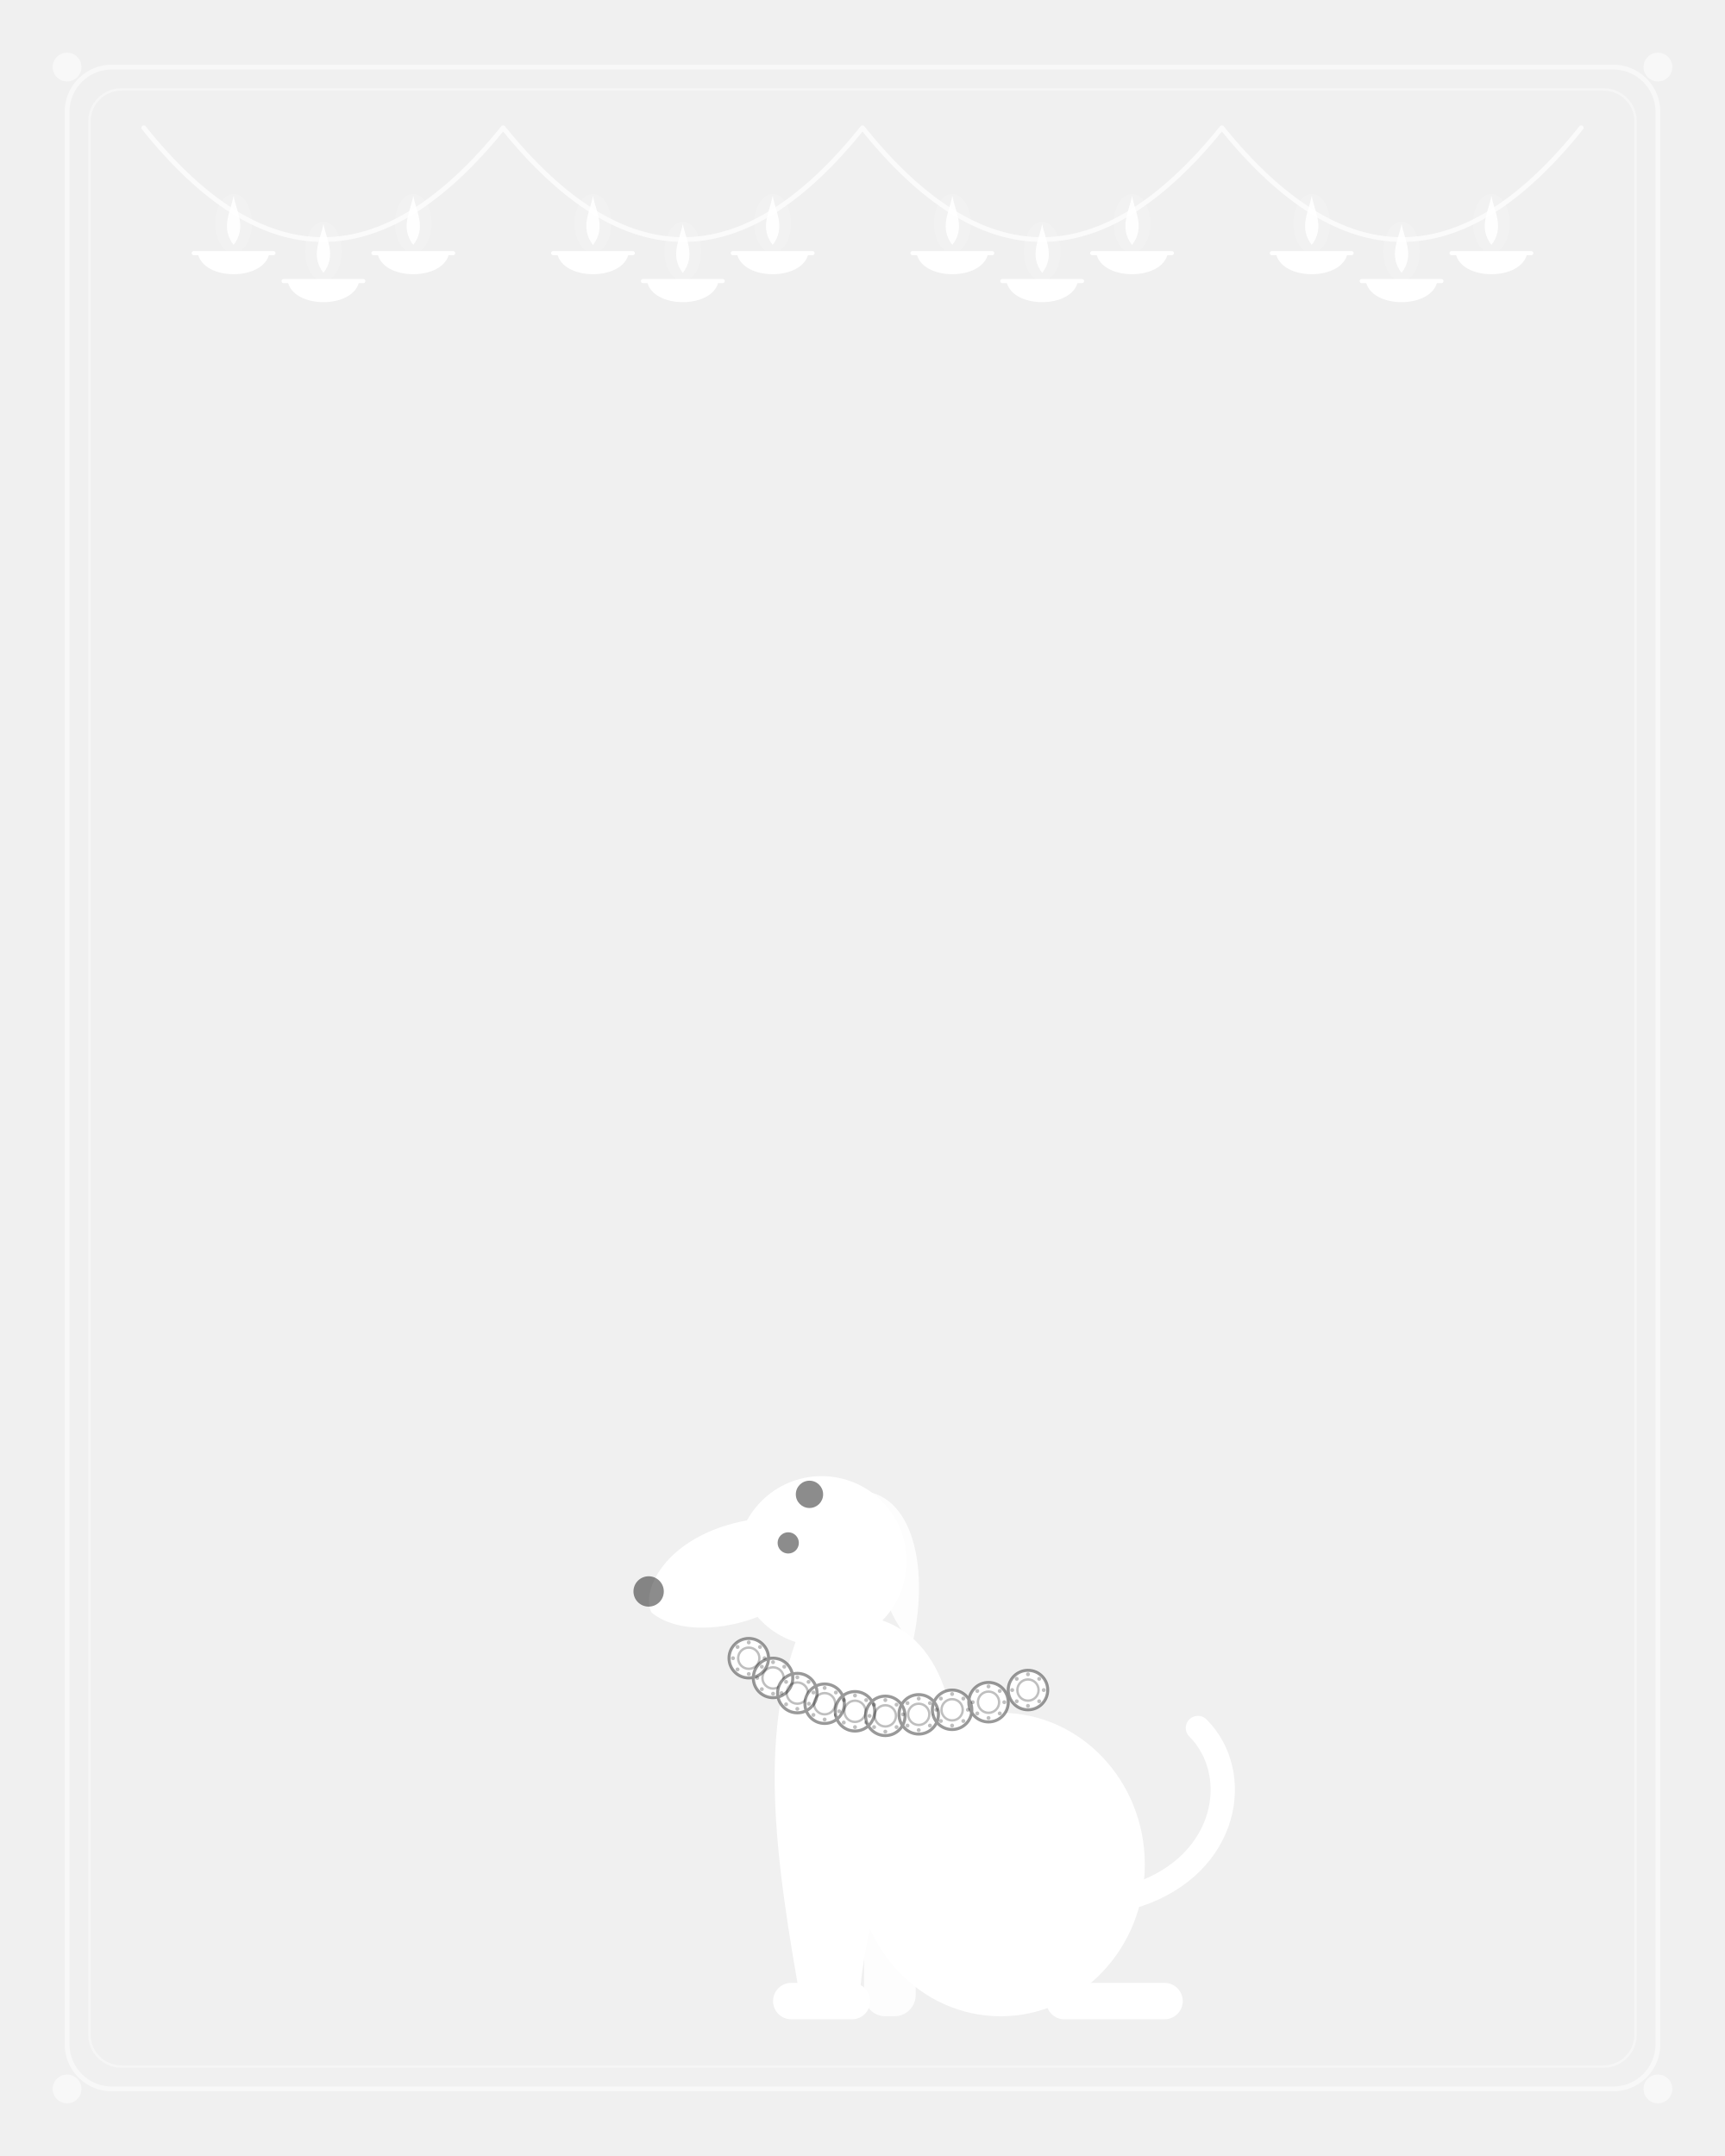
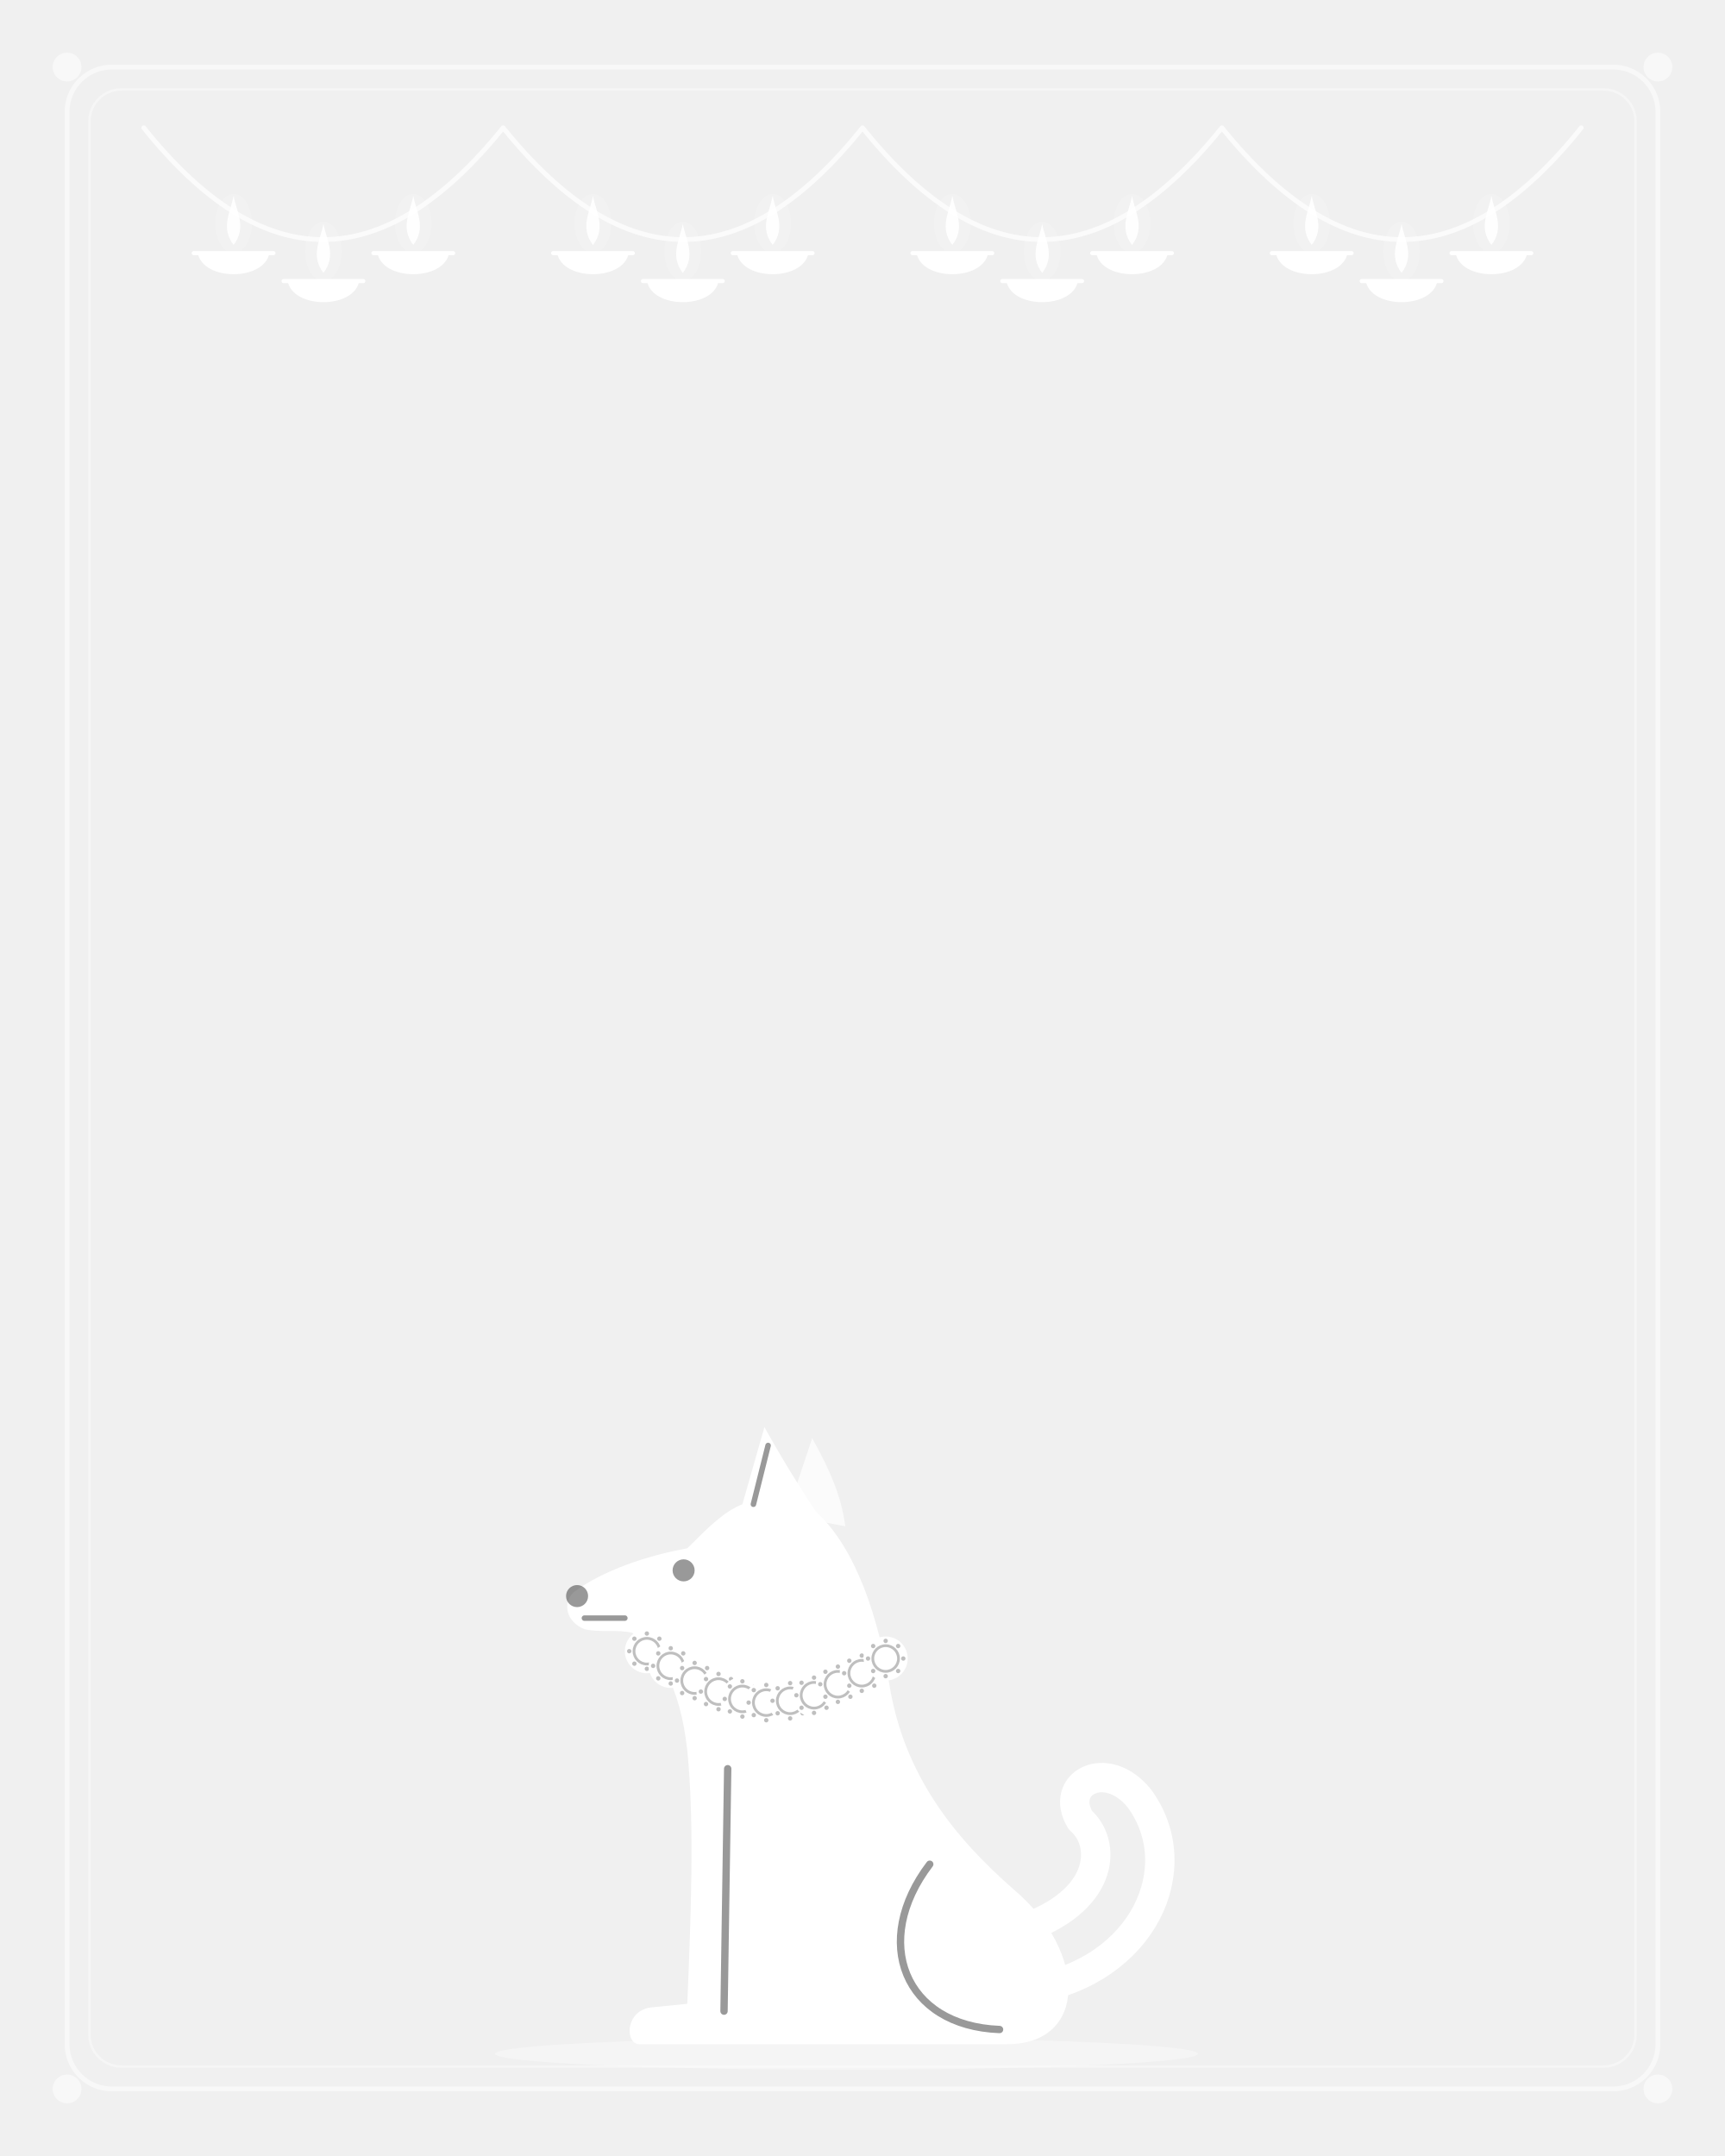
<svg xmlns="http://www.w3.org/2000/svg" viewBox="0 0 1080 1350" width="1080" height="1350">
  <g fill="#fff" stroke="#fff" stroke-linecap="round" stroke-linejoin="round">
    <rect x="42" y="42" width="996" height="1266" rx="28" fill="none" stroke-width="3" stroke-opacity="0.55" />
    <rect x="56" y="56" width="968" height="1238" rx="20" fill="none" stroke-width="1.5" stroke-opacity="0.385" />
    <circle cx="42" cy="42" r="9" stroke="none" fill-opacity="0.55" />
    <circle cx="1038" cy="42" r="9" stroke="none" fill-opacity="0.55" />
    <circle cx="42" cy="1308" r="9" stroke="none" fill-opacity="0.55" />
    <circle cx="1038" cy="1308" r="9" stroke="none" fill-opacity="0.55" />
    <path d="M90 80 Q 202 220 315 80 Q 428 220 540 80 Q 652 220 765 80 Q 878 220 990 80" fill="none" stroke-width="3" stroke-opacity=".7" />
    <path d="M123.85 158.5 C 127.05 176.1 165.45 176.1 168.65 158.5 Z" stroke="none" />
    <path d="M121.29 158.5 L 171.21 158.5" stroke-width="2.56" />
    <path d="M146.25 153.38 C 137.93 142.5 144.33 132.9 146.25 122.66 C 148.17 132.9 154.57 142.5 146.25 153.38 Z" stroke="none" fill-opacity=".95" />
    <ellipse cx="146.25" cy="139.94" rx="11.52" ry="18.56" stroke="none" fill-opacity=".12" />
    <path d="M180.1 176.0 C 183.3 193.6 221.7 193.6 224.9 176.0 Z" stroke="none" />
    <path d="M177.54 176.0 L 227.46 176.0" stroke-width="2.56" />
    <path d="M202.5 170.88 C 194.18 160.0 200.58 150.4 202.5 140.16 C 204.42 150.4 210.82 160.0 202.5 170.88 Z" stroke="none" fill-opacity=".95" />
    <ellipse cx="202.5" cy="157.44" rx="11.52" ry="18.56" stroke="none" fill-opacity=".12" />
    <path d="M236.35 158.5 C 239.55 176.1 277.95 176.1 281.15 158.5 Z" stroke="none" />
    <path d="M233.79 158.5 L 283.71 158.5" stroke-width="2.56" />
    <path d="M258.75 153.38 C 250.43 142.5 256.83 132.9 258.75 122.66 C 260.67 132.9 267.07 142.5 258.75 153.38 Z" stroke="none" fill-opacity=".95" />
    <ellipse cx="258.75" cy="139.94" rx="11.52" ry="18.56" stroke="none" fill-opacity=".12" />
    <path d="M348.85 158.5 C 352.05 176.1 390.45 176.1 393.65 158.5 Z" stroke="none" />
    <path d="M346.29 158.5 L 396.21 158.5" stroke-width="2.56" />
    <path d="M371.25 153.38 C 362.93 142.5 369.33 132.9 371.25 122.66 C 373.17 132.9 379.57 142.5 371.25 153.38 Z" stroke="none" fill-opacity=".95" />
    <ellipse cx="371.25" cy="139.94" rx="11.52" ry="18.56" stroke="none" fill-opacity=".12" />
    <path d="M405.1 176.0 C 408.3 193.6 446.7 193.6 449.9 176.0 Z" stroke="none" />
    <path d="M402.54 176.0 L 452.46 176.0" stroke-width="2.56" />
    <path d="M427.5 170.88 C 419.18 160.0 425.58 150.4 427.5 140.16 C 429.42 150.4 435.82 160.0 427.5 170.88 Z" stroke="none" fill-opacity=".95" />
    <ellipse cx="427.5" cy="157.44" rx="11.52" ry="18.56" stroke="none" fill-opacity=".12" />
    <path d="M461.35 158.5 C 464.55 176.1 502.95 176.1 506.15 158.5 Z" stroke="none" />
    <path d="M458.79 158.5 L 508.71 158.5" stroke-width="2.56" />
    <path d="M483.75 153.38 C 475.43 142.5 481.83 132.9 483.75 122.66 C 485.67 132.9 492.07 142.5 483.75 153.38 Z" stroke="none" fill-opacity=".95" />
    <ellipse cx="483.75" cy="139.94" rx="11.52" ry="18.56" stroke="none" fill-opacity=".12" />
    <path d="M573.85 158.5 C 577.05 176.1 615.45 176.1 618.65 158.5 Z" stroke="none" />
    <path d="M571.29 158.5 L 621.21 158.5" stroke-width="2.56" />
    <path d="M596.25 153.38 C 587.93 142.5 594.33 132.9 596.25 122.66 C 598.17 132.9 604.57 142.5 596.25 153.38 Z" stroke="none" fill-opacity=".95" />
    <ellipse cx="596.25" cy="139.94" rx="11.52" ry="18.56" stroke="none" fill-opacity=".12" />
    <path d="M630.1 176.0 C 633.3 193.6 671.7 193.6 674.9 176.0 Z" stroke="none" />
    <path d="M627.54 176.0 L 677.46 176.0" stroke-width="2.56" />
    <path d="M652.5 170.88 C 644.18 160.0 650.58 150.4 652.5 140.16 C 654.42 150.4 660.82 160.0 652.5 170.88 Z" stroke="none" fill-opacity=".95" />
    <ellipse cx="652.5" cy="157.44" rx="11.52" ry="18.56" stroke="none" fill-opacity=".12" />
    <path d="M686.35 158.5 C 689.55 176.1 727.95 176.1 731.15 158.5 Z" stroke="none" />
    <path d="M683.79 158.5 L 733.71 158.5" stroke-width="2.56" />
    <path d="M708.75 153.38 C 700.43 142.5 706.83 132.9 708.75 122.66 C 710.67 132.9 717.07 142.5 708.75 153.38 Z" stroke="none" fill-opacity=".95" />
    <ellipse cx="708.75" cy="139.94" rx="11.52" ry="18.56" stroke="none" fill-opacity=".12" />
    <path d="M798.85 158.5 C 802.05 176.1 840.45 176.1 843.65 158.5 Z" stroke="none" />
    <path d="M796.29 158.5 L 846.21 158.5" stroke-width="2.56" />
    <path d="M821.25 153.38 C 812.93 142.5 819.33 132.9 821.25 122.66 C 823.17 132.9 829.57 142.5 821.25 153.38 Z" stroke="none" fill-opacity=".95" />
    <ellipse cx="821.25" cy="139.94" rx="11.52" ry="18.56" stroke="none" fill-opacity=".12" />
    <path d="M855.1 176.0 C 858.3 193.6 896.7 193.6 899.9 176.0 Z" stroke="none" />
    <path d="M852.54 176.0 L 902.46 176.0" stroke-width="2.56" />
    <path d="M877.5 170.88 C 869.18 160.0 875.58 150.4 877.5 140.16 C 879.42 150.4 885.82 160.0 877.5 170.88 Z" stroke="none" fill-opacity=".95" />
    <ellipse cx="877.5" cy="157.44" rx="11.52" ry="18.56" stroke="none" fill-opacity=".12" />
    <path d="M911.35 158.5 C 914.55 176.1 952.95 176.1 956.15 158.5 Z" stroke="none" />
    <path d="M908.79 158.5 L 958.71 158.5" stroke-width="2.56" />
    <path d="M933.75 153.38 C 925.43 142.5 931.83 132.9 933.75 122.66 C 935.67 132.9 942.07 142.5 933.75 153.38 Z" stroke="none" fill-opacity=".95" />
    <ellipse cx="933.75" cy="139.94" rx="11.52" ry="18.56" stroke="none" fill-opacity=".12" />
-     <g transform="translate(560 1120) scale(0.95 0.95)">
-       <ellipse cx="70" cy="50" rx="95" ry="100" stroke="none" />
-       <path d="M-60 -110 C -90 -40 -80 40 -60 150 L-24 150 C -20 80 0 30 40 -20 C 40 -80 10 -130 -60 -110Z" stroke="none" />
-       <rect x="-20" y="10" width="34" height="140" rx="14" stroke="none" fill-opacity=".85" />
-       <rect x="-80" y="128" width="64" height="24" rx="12" stroke="none" />
-       <rect x="100" y="128" width="90" height="24" rx="12" stroke="none" />
-       <circle cx="-48" cy="-150" r="56" stroke="none" />
-       <path d="M-90 -178 C -150 -170 -168 -130 -160 -116 C -140 -100 -104 -106 -84 -116 Z" stroke="none" />
-       <path d="M-28 -196 C 10 -200 24 -150 12 -96 C -4 -110 -16 -150 -28 -196Z" stroke="none" fill-opacity=".85" />
-       <path d="M160 70 C 220 50 230 -10 200 -40" fill="none" stroke-width="16" />
-       <g fill="#000" stroke="#000" opacity="0.45">
-         <circle cx="-162" cy="-130" r="10" stroke="none" />
-         <circle cx="-70" cy="-162" r="7" stroke="none" />
-         <circle cx="-56" cy="-194" r="9" stroke="none" />
-       </g>
-       <circle cx="-96" cy="-86" r="13" stroke="none" fill-opacity="1" />
-       <g fill="#000" stroke="#000" opacity="0.25">
-         <circle cx="-96" cy="-86" r="7" fill="none" stroke-width="1.56" stroke-opacity="1" />
-         <circle cx="-96.0" cy="-96.4" r="1.3" fill-opacity="1" stroke="none" />
-         <circle cx="-88.6" cy="-93.4" r="1.3" fill-opacity="1" stroke="none" />
-         <circle cx="-85.6" cy="-86.0" r="1.3" fill-opacity="1" stroke="none" />
-         <circle cx="-88.6" cy="-78.6" r="1.3" fill-opacity="1" stroke="none" />
-         <circle cx="-96.0" cy="-75.6" r="1.3" fill-opacity="1" stroke="none" />
-         <circle cx="-103.4" cy="-78.6" r="1.3" fill-opacity="1" stroke="none" />
-         <circle cx="-106.4" cy="-86.0" r="1.3" fill-opacity="1" stroke="none" />
-         <circle cx="-103.4" cy="-93.4" r="1.3" fill-opacity="1" stroke="none" />
-       </g>
-       <circle cx="-80" cy="-73" r="13" stroke="none" fill-opacity="1" />
-       <g fill="#000" stroke="#000" opacity="0.25">
-         <circle cx="-80" cy="-73" r="7" fill="none" stroke-width="1.56" stroke-opacity="1" />
-         <circle cx="-80.0" cy="-83.4" r="1.3" fill-opacity="1" stroke="none" />
-         <circle cx="-72.6" cy="-80.4" r="1.3" fill-opacity="1" stroke="none" />
-         <circle cx="-69.6" cy="-73.0" r="1.3" fill-opacity="1" stroke="none" />
-         <circle cx="-72.6" cy="-65.6" r="1.3" fill-opacity="1" stroke="none" />
-         <circle cx="-80.0" cy="-62.6" r="1.3" fill-opacity="1" stroke="none" />
-         <circle cx="-87.4" cy="-65.6" r="1.3" fill-opacity="1" stroke="none" />
-         <circle cx="-90.4" cy="-73.0" r="1.3" fill-opacity="1" stroke="none" />
-         <circle cx="-87.4" cy="-80.4" r="1.3" fill-opacity="1" stroke="none" />
-       </g>
-       <circle cx="-64" cy="-63" r="13" stroke="none" fill-opacity="1" />
-       <g fill="#000" stroke="#000" opacity="0.25">
-         <circle cx="-64" cy="-63" r="7" fill="none" stroke-width="1.56" stroke-opacity="1" />
-         <circle cx="-64.0" cy="-73.4" r="1.3" fill-opacity="1" stroke="none" />
-         <circle cx="-56.6" cy="-70.4" r="1.3" fill-opacity="1" stroke="none" />
-         <circle cx="-53.6" cy="-63.0" r="1.3" fill-opacity="1" stroke="none" />
-         <circle cx="-56.6" cy="-55.6" r="1.3" fill-opacity="1" stroke="none" />
-         <circle cx="-64.0" cy="-52.6" r="1.3" fill-opacity="1" stroke="none" />
-         <circle cx="-71.4" cy="-55.6" r="1.3" fill-opacity="1" stroke="none" />
-         <circle cx="-74.4" cy="-63.0" r="1.3" fill-opacity="1" stroke="none" />
-         <circle cx="-71.4" cy="-70.4" r="1.3" fill-opacity="1" stroke="none" />
-       </g>
-       <circle cx="-46" cy="-56" r="13" stroke="none" fill-opacity="1" />
-       <g fill="#000" stroke="#000" opacity="0.25">
-         <circle cx="-46" cy="-56" r="7" fill="none" stroke-width="1.56" stroke-opacity="1" />
-         <circle cx="-46.0" cy="-66.4" r="1.3" fill-opacity="1" stroke="none" />
-         <circle cx="-38.6" cy="-63.4" r="1.3" fill-opacity="1" stroke="none" />
-         <circle cx="-35.6" cy="-56.0" r="1.3" fill-opacity="1" stroke="none" />
-         <circle cx="-38.6" cy="-48.6" r="1.3" fill-opacity="1" stroke="none" />
-         <circle cx="-46.0" cy="-45.6" r="1.3" fill-opacity="1" stroke="none" />
-         <circle cx="-53.4" cy="-48.6" r="1.3" fill-opacity="1" stroke="none" />
-         <circle cx="-56.4" cy="-56.0" r="1.3" fill-opacity="1" stroke="none" />
-         <circle cx="-53.4" cy="-63.4" r="1.3" fill-opacity="1" stroke="none" />
-       </g>
-       <circle cx="-26" cy="-51" r="13" stroke="none" fill-opacity="1" />
-       <g fill="#000" stroke="#000" opacity="0.25">
-         <circle cx="-26" cy="-51" r="7" fill="none" stroke-width="1.56" stroke-opacity="1" />
-         <circle cx="-26.0" cy="-61.4" r="1.3" fill-opacity="1" stroke="none" />
-         <circle cx="-18.6" cy="-58.4" r="1.3" fill-opacity="1" stroke="none" />
-         <circle cx="-15.6" cy="-51.0" r="1.3" fill-opacity="1" stroke="none" />
-         <circle cx="-18.6" cy="-43.6" r="1.3" fill-opacity="1" stroke="none" />
-         <circle cx="-26.0" cy="-40.6" r="1.3" fill-opacity="1" stroke="none" />
-         <circle cx="-33.4" cy="-43.6" r="1.3" fill-opacity="1" stroke="none" />
-         <circle cx="-36.4" cy="-51.0" r="1.3" fill-opacity="1" stroke="none" />
-         <circle cx="-33.4" cy="-58.4" r="1.3" fill-opacity="1" stroke="none" />
-       </g>
-       <circle cx="-6" cy="-48" r="13" stroke="none" fill-opacity="1" />
-       <g fill="#000" stroke="#000" opacity="0.25">
-         <circle cx="-6" cy="-48" r="7" fill="none" stroke-width="1.56" stroke-opacity="1" />
-         <circle cx="-6.0" cy="-58.4" r="1.3" fill-opacity="1" stroke="none" />
-         <circle cx="1.4" cy="-55.4" r="1.3" fill-opacity="1" stroke="none" />
-         <circle cx="4.4" cy="-48.0" r="1.3" fill-opacity="1" stroke="none" />
-         <circle cx="1.4" cy="-40.6" r="1.3" fill-opacity="1" stroke="none" />
-         <circle cx="-6.0" cy="-37.6" r="1.3" fill-opacity="1" stroke="none" />
-         <circle cx="-13.4" cy="-40.6" r="1.3" fill-opacity="1" stroke="none" />
-         <circle cx="-16.4" cy="-48.0" r="1.3" fill-opacity="1" stroke="none" />
-         <circle cx="-13.4" cy="-55.4" r="1.3" fill-opacity="1" stroke="none" />
-       </g>
-       <circle cx="16" cy="-49" r="13" stroke="none" fill-opacity="1" />
-       <g fill="#000" stroke="#000" opacity="0.25">
-         <circle cx="16" cy="-49" r="7" fill="none" stroke-width="1.56" stroke-opacity="1" />
-         <circle cx="16.0" cy="-59.4" r="1.3" fill-opacity="1" stroke="none" />
-         <circle cx="23.4" cy="-56.4" r="1.3" fill-opacity="1" stroke="none" />
-         <circle cx="26.4" cy="-49.0" r="1.3" fill-opacity="1" stroke="none" />
-         <circle cx="23.4" cy="-41.6" r="1.3" fill-opacity="1" stroke="none" />
-         <circle cx="16.0" cy="-38.6" r="1.3" fill-opacity="1" stroke="none" />
-         <circle cx="8.6" cy="-41.6" r="1.3" fill-opacity="1" stroke="none" />
-         <circle cx="5.6" cy="-49.0" r="1.3" fill-opacity="1" stroke="none" />
-         <circle cx="8.6" cy="-56.4" r="1.3" fill-opacity="1" stroke="none" />
-       </g>
-       <circle cx="38" cy="-52" r="13" stroke="none" fill-opacity="1" />
-       <g fill="#000" stroke="#000" opacity="0.25">
-         <circle cx="38" cy="-52" r="7" fill="none" stroke-width="1.56" stroke-opacity="1" />
-         <circle cx="38.0" cy="-62.4" r="1.3" fill-opacity="1" stroke="none" />
-         <circle cx="45.4" cy="-59.4" r="1.3" fill-opacity="1" stroke="none" />
-         <circle cx="48.4" cy="-52.0" r="1.3" fill-opacity="1" stroke="none" />
-         <circle cx="45.4" cy="-44.6" r="1.3" fill-opacity="1" stroke="none" />
-         <circle cx="38.0" cy="-41.6" r="1.3" fill-opacity="1" stroke="none" />
-         <circle cx="30.6" cy="-44.6" r="1.3" fill-opacity="1" stroke="none" />
-         <circle cx="27.6" cy="-52.0" r="1.3" fill-opacity="1" stroke="none" />
-         <circle cx="30.6" cy="-59.4" r="1.3" fill-opacity="1" stroke="none" />
-       </g>
-       <circle cx="62" cy="-57" r="13" stroke="none" fill-opacity="1" />
-       <g fill="#000" stroke="#000" opacity="0.25">
-         <circle cx="62" cy="-57" r="7" fill="none" stroke-width="1.56" stroke-opacity="1" />
-         <circle cx="62.0" cy="-67.4" r="1.3" fill-opacity="1" stroke="none" />
-         <circle cx="69.4" cy="-64.4" r="1.3" fill-opacity="1" stroke="none" />
-         <circle cx="72.4" cy="-57.0" r="1.3" fill-opacity="1" stroke="none" />
-         <circle cx="69.4" cy="-49.6" r="1.3" fill-opacity="1" stroke="none" />
-         <circle cx="62.0" cy="-46.6" r="1.3" fill-opacity="1" stroke="none" />
-         <circle cx="54.6" cy="-49.6" r="1.3" fill-opacity="1" stroke="none" />
-         <circle cx="51.6" cy="-57.0" r="1.3" fill-opacity="1" stroke="none" />
-         <circle cx="54.6" cy="-64.4" r="1.3" fill-opacity="1" stroke="none" />
-       </g>
-       <circle cx="88" cy="-65" r="13" stroke="none" fill-opacity="1" />
-       <g fill="#000" stroke="#000" opacity="0.25">
-         <circle cx="88" cy="-65" r="7" fill="none" stroke-width="1.56" stroke-opacity="1" />
-         <circle cx="88.0" cy="-75.4" r="1.3" fill-opacity="1" stroke="none" />
-         <circle cx="95.4" cy="-72.4" r="1.3" fill-opacity="1" stroke="none" />
-         <circle cx="98.4" cy="-65.0" r="1.3" fill-opacity="1" stroke="none" />
-         <circle cx="95.4" cy="-57.6" r="1.3" fill-opacity="1" stroke="none" />
-         <circle cx="88.0" cy="-54.6" r="1.3" fill-opacity="1" stroke="none" />
-         <circle cx="80.6" cy="-57.6" r="1.3" fill-opacity="1" stroke="none" />
-         <circle cx="77.6" cy="-65.0" r="1.3" fill-opacity="1" stroke="none" />
-         <circle cx="80.6" cy="-72.4" r="1.3" fill-opacity="1" stroke="none" />
-       </g>
+     <g transform="translate(520 1280) scale(1.15 1.15)">
+       <path d="M-24 -288 L-10 -330 C 0 -312 6 -298 8 -282Z" stroke="none" fill-opacity=".7" />
+       <path d="M110 -30 C 170 -40 196 -96 168 -134 C 150 -156 124 -142 136 -122 C 150 -110 150 -80 108 -64" fill="none" stroke-width="16" />
+       <path d="M-140 -246 C -124 -258 -100 -266 -78 -270 C -66 -282 -58 -290 -48 -294 L-36 -336 C -26 -318 -16 -302 -8 -290 C 14 -270 26 -232 32 -196 C 40 -146 68 -112 100 -84 C 140 -50 140 0 96 0 L-104 0 C -112 0 -112 -18 -98 -20 L-78 -22 C -76 -70 -74 -120 -78 -160 C -82 -196 -94 -214 -108 -224 C -116 -226 -126 -224 -134 -226 C -144 -230 -146 -240 -140 -246Z" stroke="none" />
      <g fill="#000" stroke="#000" opacity="0.4">
-         <circle cx="-96" cy="-86" r="13" fill="none" stroke-width="2" />
-         <circle cx="-80" cy="-73" r="13" fill="none" stroke-width="2" />
-         <circle cx="-64" cy="-63" r="13" fill="none" stroke-width="2" />
-         <circle cx="-46" cy="-56" r="13" fill="none" stroke-width="2" />
-         <circle cx="-26" cy="-51" r="13" fill="none" stroke-width="2" />
-         <circle cx="-6" cy="-48" r="13" fill="none" stroke-width="2" />
-         <circle cx="16" cy="-49" r="13" fill="none" stroke-width="2" />
-         <circle cx="38" cy="-52" r="13" fill="none" stroke-width="2" />
-         <circle cx="62" cy="-57" r="13" fill="none" stroke-width="2" />
-         <circle cx="88" cy="-65" r="13" fill="none" stroke-width="2" />
+         <circle cx="-80" cy="-258" r="6" stroke="none" />
+         <circle cx="-138" cy="-244" r="6" stroke="none" />
+         <path d="M-134 -232 L-112 -232" stroke-width="3" />
+         <path d="M92 -8 C 40 -10 22 -56 54 -98" fill="none" stroke-width="4" />
+         <path d="M-58 -18 L-56 -150" fill="none" stroke-width="4" />
+         <path d="M-42 -294 L-34 -326" stroke-width="3" />
+       </g>
+       <circle cx="-100" cy="-214" r="12" stroke="none" fill-opacity="1" />
+       <g fill="#000" stroke="#000" opacity="0.25">
+         <circle cx="-100" cy="-214" r="7" fill="none" stroke-width="1.5" stroke-opacity="1" />
+         <circle cx="-100.0" cy="-223.6" r="1.2" fill-opacity="1" stroke="none" />
+         <circle cx="-93.2" cy="-220.8" r="1.2" fill-opacity="1" stroke="none" />
+         <circle cx="-90.4" cy="-214.0" r="1.2" fill-opacity="1" stroke="none" />
+         <circle cx="-93.2" cy="-207.2" r="1.2" fill-opacity="1" stroke="none" />
+         <circle cx="-100.0" cy="-204.4" r="1.2" fill-opacity="1" stroke="none" />
+         <circle cx="-106.8" cy="-207.2" r="1.2" fill-opacity="1" stroke="none" />
+         <circle cx="-109.6" cy="-214.0" r="1.2" fill-opacity="1" stroke="none" />
+         <circle cx="-106.8" cy="-220.8" r="1.2" fill-opacity="1" stroke="none" />
+       </g>
+       <circle cx="-87" cy="-206" r="12" stroke="none" fill-opacity="1" />
+       <g fill="#000" stroke="#000" opacity="0.25">
+         <circle cx="-87" cy="-206" r="7" fill="none" stroke-width="1.5" stroke-opacity="1" />
+         <circle cx="-87.0" cy="-215.6" r="1.2" fill-opacity="1" stroke="none" />
+         <circle cx="-80.2" cy="-212.8" r="1.2" fill-opacity="1" stroke="none" />
+         <circle cx="-77.4" cy="-206.0" r="1.2" fill-opacity="1" stroke="none" />
+         <circle cx="-80.2" cy="-199.2" r="1.2" fill-opacity="1" stroke="none" />
+         <circle cx="-87.0" cy="-196.4" r="1.2" fill-opacity="1" stroke="none" />
+         <circle cx="-93.8" cy="-199.2" r="1.2" fill-opacity="1" stroke="none" />
+         <circle cx="-96.6" cy="-206.0" r="1.2" fill-opacity="1" stroke="none" />
+         <circle cx="-93.8" cy="-212.8" r="1.2" fill-opacity="1" stroke="none" />
+       </g>
+       <circle cx="-74" cy="-198" r="12" stroke="none" fill-opacity="1" />
+       <g fill="#000" stroke="#000" opacity="0.25">
+         <circle cx="-74" cy="-198" r="7" fill="none" stroke-width="1.5" stroke-opacity="1" />
+         <circle cx="-74.0" cy="-207.6" r="1.2" fill-opacity="1" stroke="none" />
+         <circle cx="-67.2" cy="-204.8" r="1.2" fill-opacity="1" stroke="none" />
+         <circle cx="-64.4" cy="-198.0" r="1.2" fill-opacity="1" stroke="none" />
+         <circle cx="-67.2" cy="-191.2" r="1.2" fill-opacity="1" stroke="none" />
+         <circle cx="-74.0" cy="-188.4" r="1.2" fill-opacity="1" stroke="none" />
+         <circle cx="-80.8" cy="-191.2" r="1.2" fill-opacity="1" stroke="none" />
+         <circle cx="-83.6" cy="-198.0" r="1.2" fill-opacity="1" stroke="none" />
+         <circle cx="-80.8" cy="-204.8" r="1.2" fill-opacity="1" stroke="none" />
+       </g>
+       <circle cx="-61" cy="-192" r="12" stroke="none" fill-opacity="1" />
+       <g fill="#000" stroke="#000" opacity="0.25">
+         <circle cx="-61" cy="-192" r="7" fill="none" stroke-width="1.5" stroke-opacity="1" />
+         <circle cx="-61.0" cy="-201.6" r="1.2" fill-opacity="1" stroke="none" />
+         <circle cx="-54.2" cy="-198.8" r="1.2" fill-opacity="1" stroke="none" />
+         <circle cx="-51.4" cy="-192.0" r="1.2" fill-opacity="1" stroke="none" />
+         <circle cx="-54.2" cy="-185.2" r="1.2" fill-opacity="1" stroke="none" />
+         <circle cx="-61.0" cy="-182.4" r="1.2" fill-opacity="1" stroke="none" />
+         <circle cx="-67.8" cy="-185.2" r="1.2" fill-opacity="1" stroke="none" />
+         <circle cx="-70.6" cy="-192.0" r="1.2" fill-opacity="1" stroke="none" />
+         <circle cx="-67.8" cy="-198.8" r="1.2" fill-opacity="1" stroke="none" />
+       </g>
+       <circle cx="-48" cy="-188" r="12" stroke="none" fill-opacity="1" />
+       <g fill="#000" stroke="#000" opacity="0.25">
+         <circle cx="-48" cy="-188" r="7" fill="none" stroke-width="1.5" stroke-opacity="1" />
+         <circle cx="-48.0" cy="-197.6" r="1.2" fill-opacity="1" stroke="none" />
+         <circle cx="-41.2" cy="-194.8" r="1.2" fill-opacity="1" stroke="none" />
+         <circle cx="-38.4" cy="-188.0" r="1.2" fill-opacity="1" stroke="none" />
+         <circle cx="-41.2" cy="-181.2" r="1.2" fill-opacity="1" stroke="none" />
+         <circle cx="-48.0" cy="-178.4" r="1.2" fill-opacity="1" stroke="none" />
+         <circle cx="-54.8" cy="-181.2" r="1.2" fill-opacity="1" stroke="none" />
+         <circle cx="-57.6" cy="-188.0" r="1.2" fill-opacity="1" stroke="none" />
+         <circle cx="-54.8" cy="-194.8" r="1.2" fill-opacity="1" stroke="none" />
+       </g>
+       <circle cx="-35" cy="-186" r="12" stroke="none" fill-opacity="1" />
+       <g fill="#000" stroke="#000" opacity="0.25">
+         <circle cx="-35" cy="-186" r="7" fill="none" stroke-width="1.5" stroke-opacity="1" />
+         <circle cx="-35.0" cy="-195.6" r="1.2" fill-opacity="1" stroke="none" />
+         <circle cx="-28.2" cy="-192.8" r="1.2" fill-opacity="1" stroke="none" />
+         <circle cx="-25.4" cy="-186.0" r="1.2" fill-opacity="1" stroke="none" />
+         <circle cx="-28.2" cy="-179.2" r="1.2" fill-opacity="1" stroke="none" />
+         <circle cx="-35.0" cy="-176.4" r="1.2" fill-opacity="1" stroke="none" />
+         <circle cx="-41.8" cy="-179.2" r="1.2" fill-opacity="1" stroke="none" />
+         <circle cx="-44.6" cy="-186.0" r="1.2" fill-opacity="1" stroke="none" />
+         <circle cx="-41.8" cy="-192.8" r="1.2" fill-opacity="1" stroke="none" />
+       </g>
+       <circle cx="-22" cy="-187" r="12" stroke="none" fill-opacity="1" />
+       <g fill="#000" stroke="#000" opacity="0.25">
+         <circle cx="-22" cy="-187" r="7" fill="none" stroke-width="1.5" stroke-opacity="1" />
+         <circle cx="-22.0" cy="-196.6" r="1.2" fill-opacity="1" stroke="none" />
+         <circle cx="-15.2" cy="-193.8" r="1.2" fill-opacity="1" stroke="none" />
+         <circle cx="-12.4" cy="-187.0" r="1.2" fill-opacity="1" stroke="none" />
+         <circle cx="-15.2" cy="-180.2" r="1.2" fill-opacity="1" stroke="none" />
+         <circle cx="-22.0" cy="-177.4" r="1.2" fill-opacity="1" stroke="none" />
+         <circle cx="-28.8" cy="-180.2" r="1.2" fill-opacity="1" stroke="none" />
+         <circle cx="-31.6" cy="-187.0" r="1.2" fill-opacity="1" stroke="none" />
+         <circle cx="-28.8" cy="-193.8" r="1.2" fill-opacity="1" stroke="none" />
+       </g>
+       <circle cx="-9" cy="-190" r="12" stroke="none" fill-opacity="1" />
+       <g fill="#000" stroke="#000" opacity="0.25">
+         <circle cx="-9" cy="-190" r="7" fill="none" stroke-width="1.5" stroke-opacity="1" />
+         <circle cx="-9.0" cy="-199.6" r="1.2" fill-opacity="1" stroke="none" />
+         <circle cx="-2.2" cy="-196.8" r="1.2" fill-opacity="1" stroke="none" />
+         <circle cx="0.6" cy="-190.0" r="1.2" fill-opacity="1" stroke="none" />
+         <circle cx="-2.2" cy="-183.2" r="1.2" fill-opacity="1" stroke="none" />
+         <circle cx="-9.0" cy="-180.4" r="1.2" fill-opacity="1" stroke="none" />
+         <circle cx="-15.8" cy="-183.2" r="1.2" fill-opacity="1" stroke="none" />
+         <circle cx="-18.6" cy="-190.0" r="1.2" fill-opacity="1" stroke="none" />
+         <circle cx="-15.8" cy="-196.8" r="1.2" fill-opacity="1" stroke="none" />
+       </g>
+       <circle cx="4" cy="-196" r="12" stroke="none" fill-opacity="1" />
+       <g fill="#000" stroke="#000" opacity="0.25">
+         <circle cx="4" cy="-196" r="7" fill="none" stroke-width="1.5" stroke-opacity="1" />
+         <circle cx="4.0" cy="-205.6" r="1.2" fill-opacity="1" stroke="none" />
+         <circle cx="10.8" cy="-202.8" r="1.2" fill-opacity="1" stroke="none" />
+         <circle cx="13.6" cy="-196.0" r="1.2" fill-opacity="1" stroke="none" />
+         <circle cx="10.8" cy="-189.2" r="1.2" fill-opacity="1" stroke="none" />
+         <circle cx="4.0" cy="-186.4" r="1.2" fill-opacity="1" stroke="none" />
+         <circle cx="-2.8" cy="-189.2" r="1.2" fill-opacity="1" stroke="none" />
+         <circle cx="-5.6" cy="-196.0" r="1.2" fill-opacity="1" stroke="none" />
+         <circle cx="-2.8" cy="-202.8" r="1.2" fill-opacity="1" stroke="none" />
+       </g>
+       <circle cx="17" cy="-202" r="12" stroke="none" fill-opacity="1" />
+       <g fill="#000" stroke="#000" opacity="0.25">
+         <circle cx="17" cy="-202" r="7" fill="none" stroke-width="1.5" stroke-opacity="1" />
+         <circle cx="17.0" cy="-211.6" r="1.2" fill-opacity="1" stroke="none" />
+         <circle cx="23.8" cy="-208.8" r="1.2" fill-opacity="1" stroke="none" />
+         <circle cx="26.6" cy="-202.0" r="1.2" fill-opacity="1" stroke="none" />
+         <circle cx="23.8" cy="-195.2" r="1.2" fill-opacity="1" stroke="none" />
+         <circle cx="17.0" cy="-192.4" r="1.2" fill-opacity="1" stroke="none" />
+         <circle cx="10.2" cy="-195.2" r="1.2" fill-opacity="1" stroke="none" />
+         <circle cx="7.4" cy="-202.0" r="1.2" fill-opacity="1" stroke="none" />
+         <circle cx="10.2" cy="-208.8" r="1.2" fill-opacity="1" stroke="none" />
+       </g>
+       <circle cx="30" cy="-210" r="12" stroke="none" fill-opacity="1" />
+       <g fill="#000" stroke="#000" opacity="0.25">
+         <circle cx="30" cy="-210" r="7" fill="none" stroke-width="1.5" stroke-opacity="1" />
+         <circle cx="30.0" cy="-219.6" r="1.2" fill-opacity="1" stroke="none" />
+         <circle cx="36.8" cy="-216.8" r="1.2" fill-opacity="1" stroke="none" />
+         <circle cx="39.6" cy="-210.0" r="1.2" fill-opacity="1" stroke="none" />
+         <circle cx="36.8" cy="-203.2" r="1.2" fill-opacity="1" stroke="none" />
+         <circle cx="30.0" cy="-200.4" r="1.2" fill-opacity="1" stroke="none" />
+         <circle cx="23.2" cy="-203.2" r="1.2" fill-opacity="1" stroke="none" />
+         <circle cx="20.4" cy="-210.0" r="1.2" fill-opacity="1" stroke="none" />
+         <circle cx="23.2" cy="-216.8" r="1.2" fill-opacity="1" stroke="none" />
      </g>
    </g>
+     <ellipse cx="530" cy="1286" rx="220" ry="10" stroke="none" fill-opacity=".35" />
  </g>
</svg>
